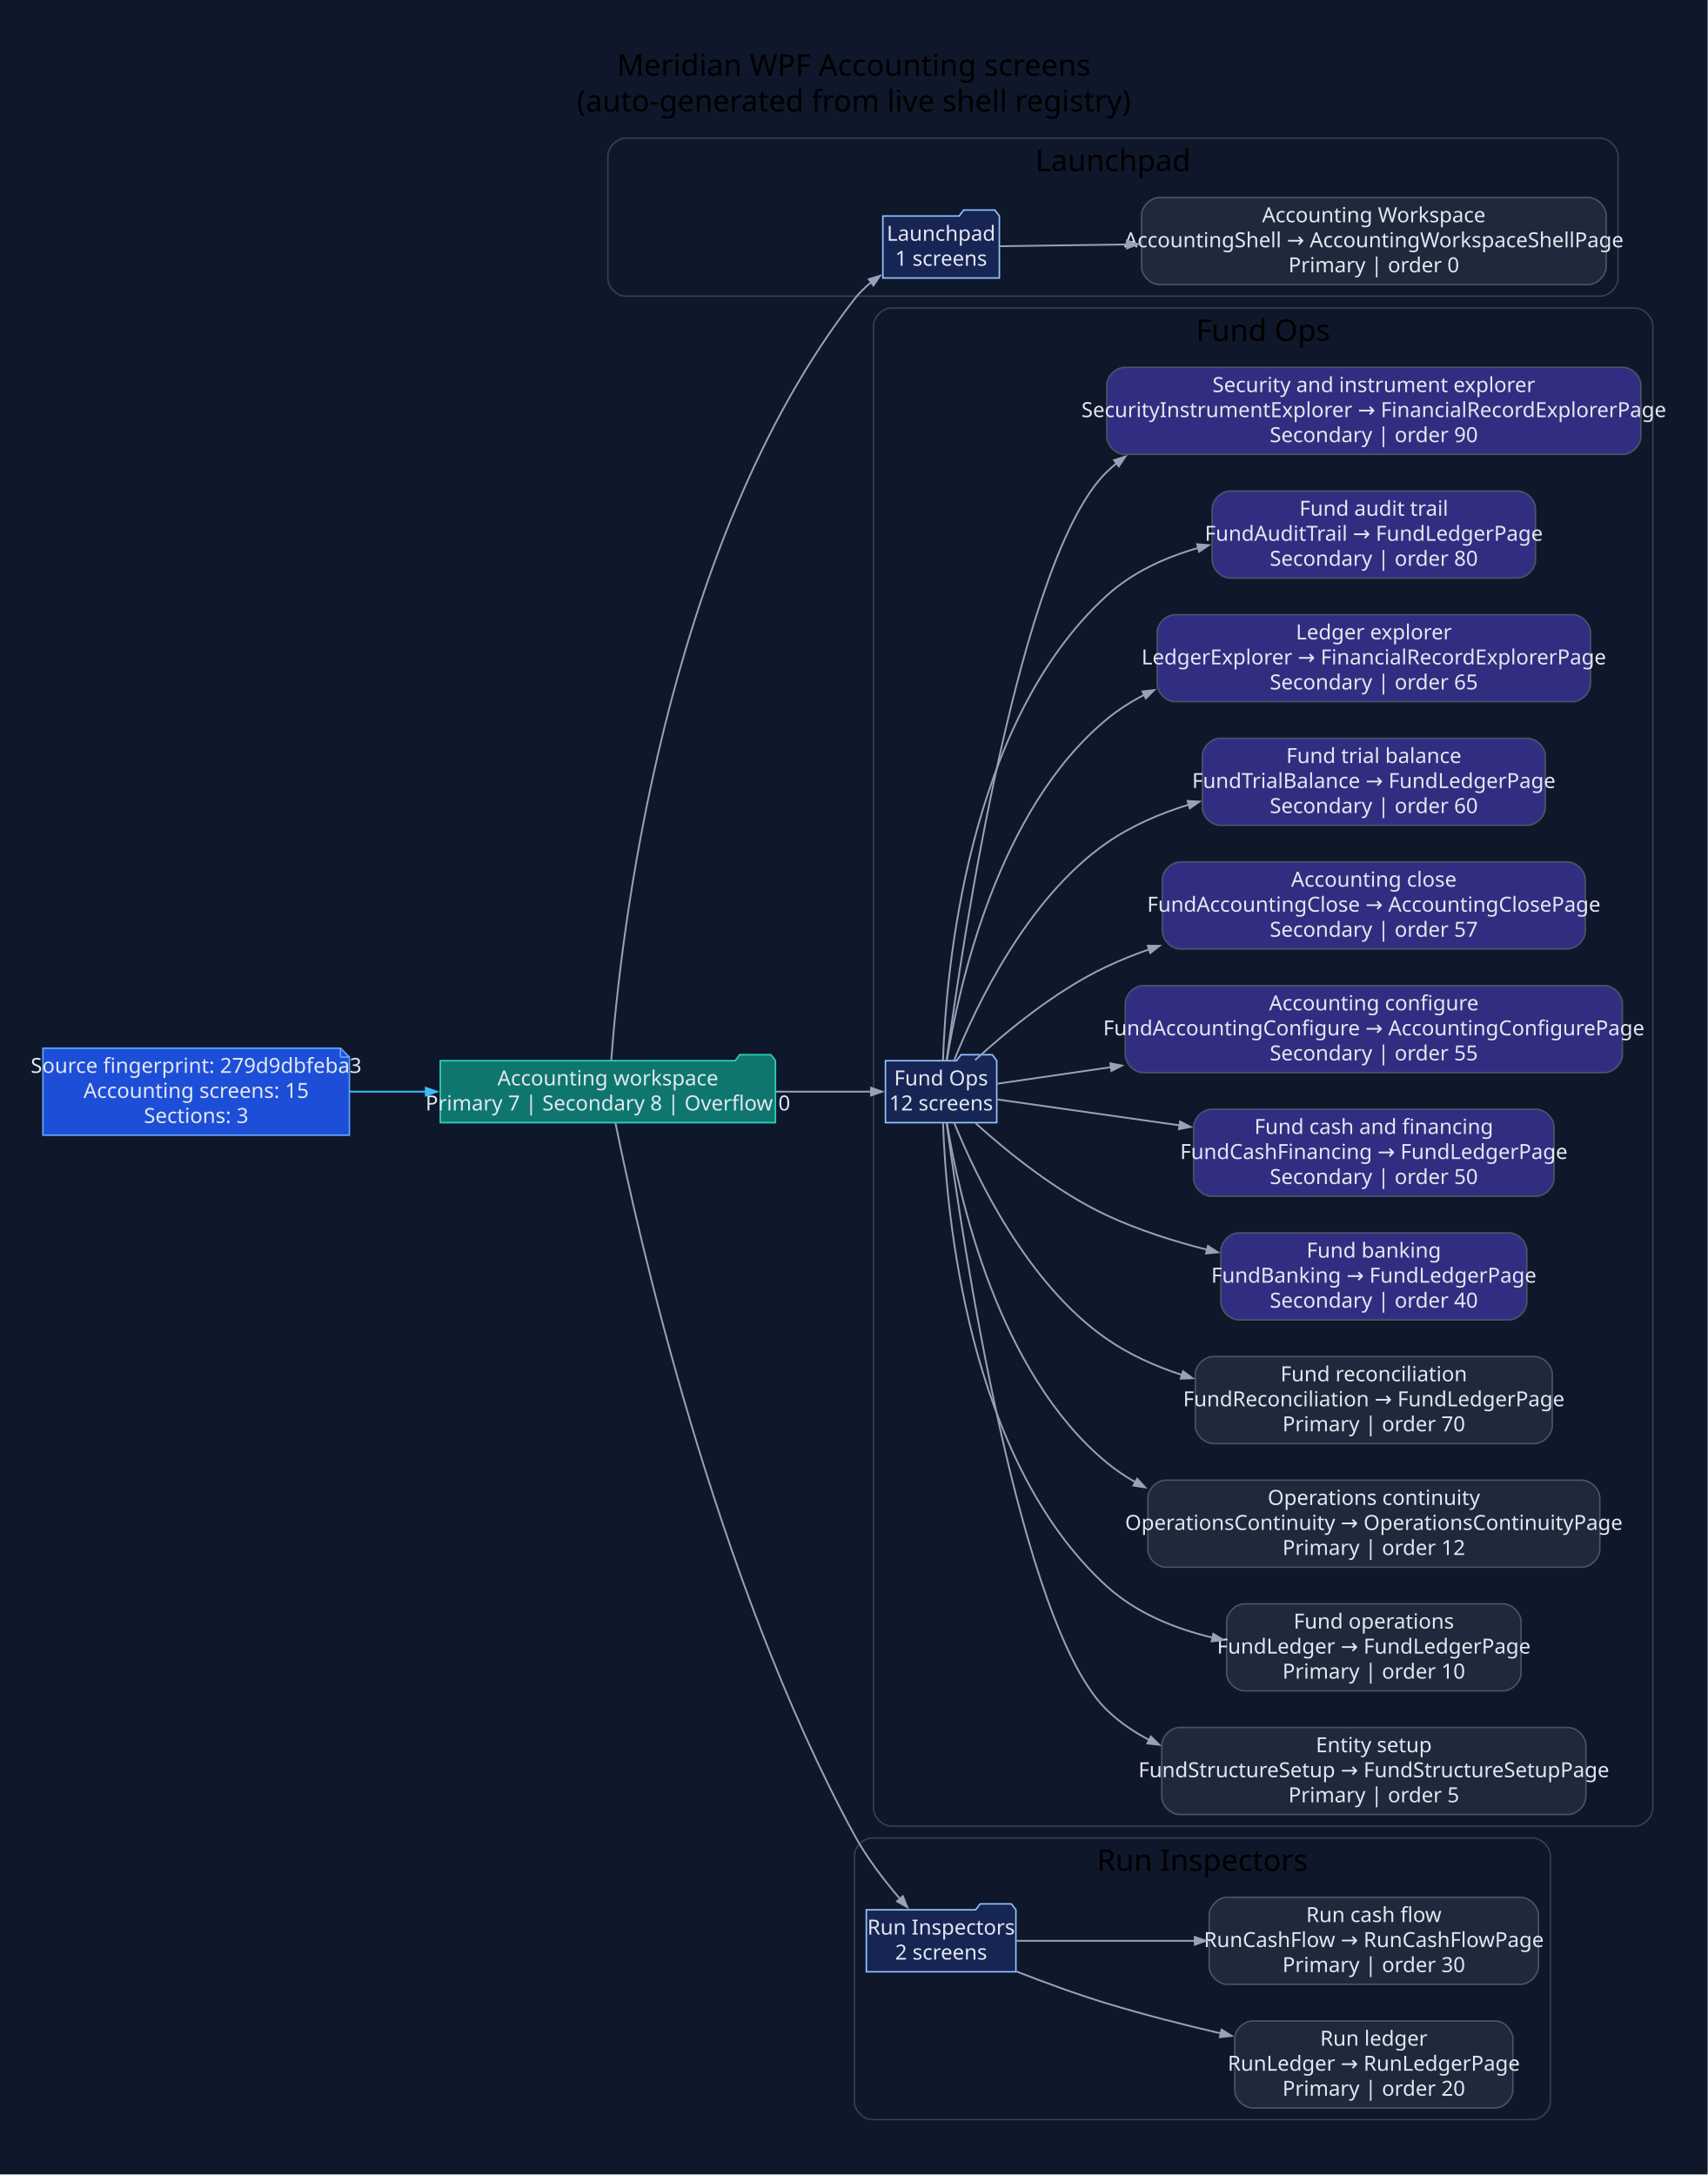
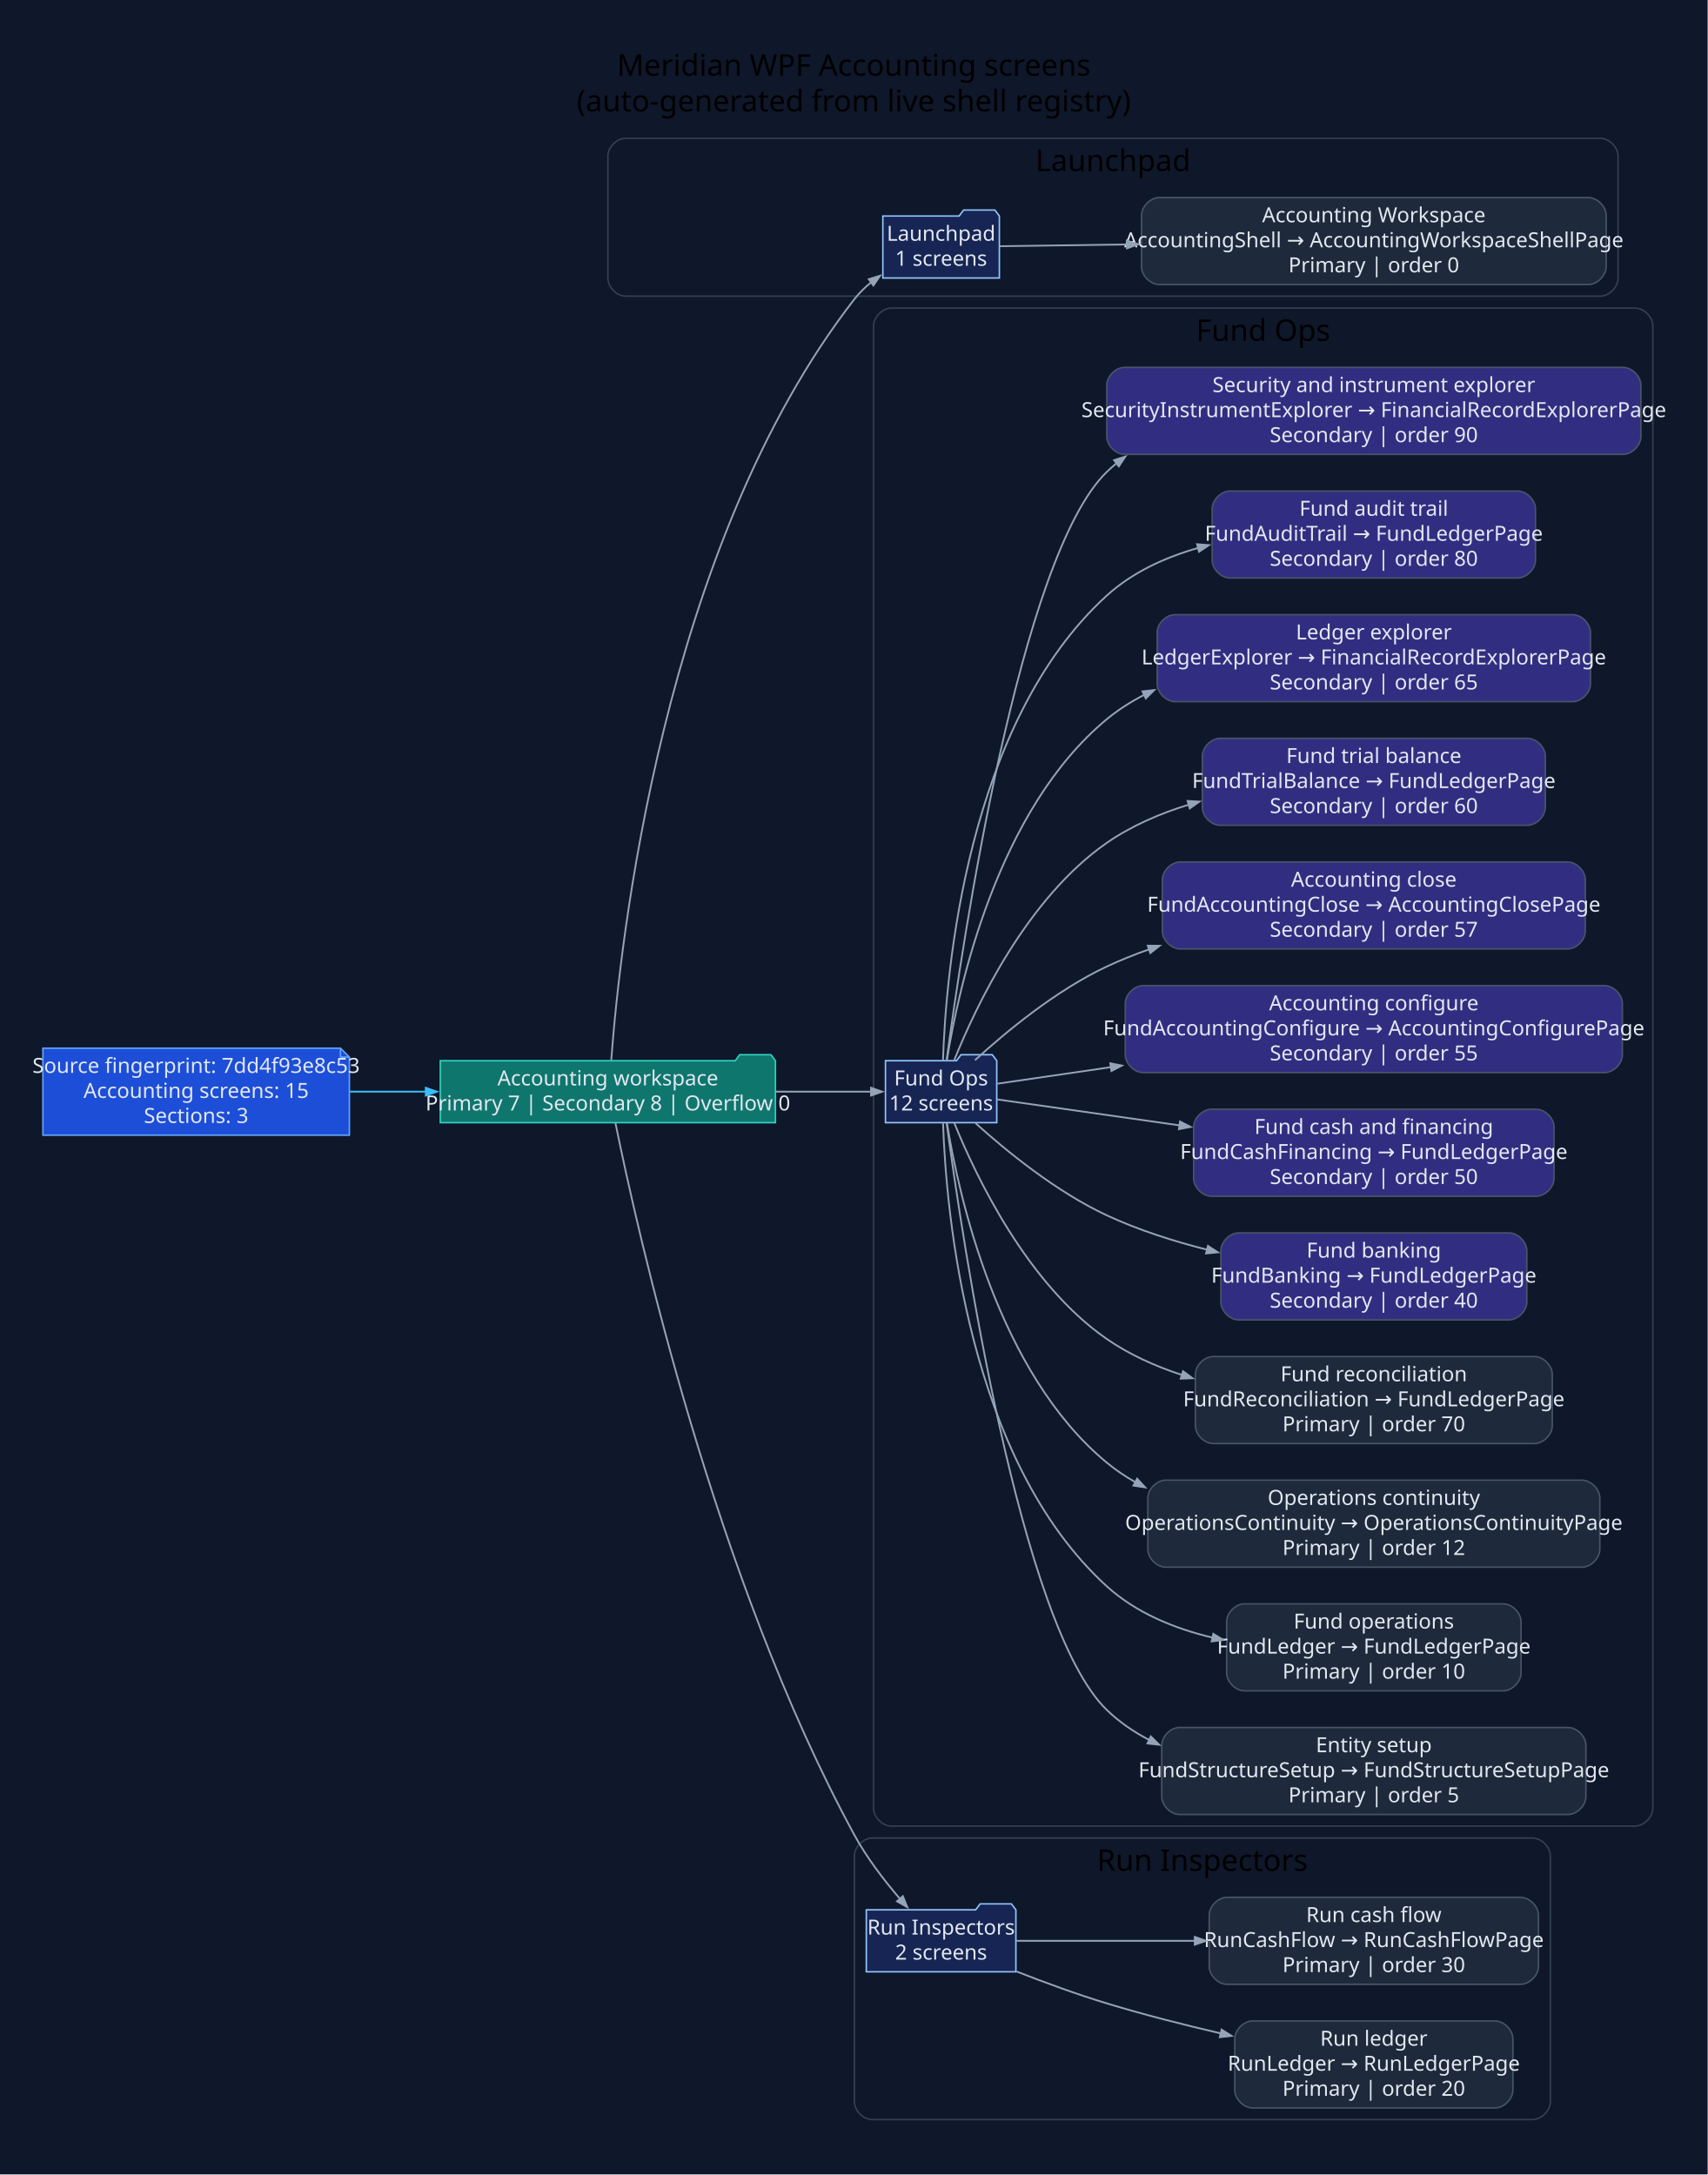
<svg xmlns="http://www.w3.org/2000/svg" width="1146pt" height="1460pt" viewBox="0.00 0.00 1146.00 1460.00">
  <g id="graph0" class="graph" transform="scale(1 1) rotate(0) translate(28.8 1430.8)">
    <polygon fill="#0f172a" stroke="none" points="-28.8,28.8 -28.8,-1430.8 1117.36,-1430.8 1117.36,28.8 -28.8,28.8" />
    <text xml:space="preserve" text-anchor="middle" x="544.28" y="-1380" font-family="Segoe UI" font-size="20.00">Meridian WPF Accounting screens</text>
    <text xml:space="preserve" text-anchor="middle" x="544.28" y="-1356" font-family="Segoe UI" font-size="20.00">(auto-generated from live shell registry)</text>
    <g id="clust1" class="cluster">
      <path fill="#0f172a" stroke="#334155" d="M391.2,-1232C391.2,-1232 1045.24,-1232 1045.24,-1232 1051.24,-1232 1057.24,-1238 1057.24,-1244 1057.24,-1244 1057.24,-1326 1057.24,-1326 1057.24,-1332 1051.24,-1338 1045.24,-1338 1045.24,-1338 391.2,-1338 391.2,-1338 385.2,-1338 379.2,-1332 379.2,-1326 379.2,-1326 379.2,-1244 379.2,-1244 379.2,-1238 385.2,-1232 391.2,-1232" />
      <text xml:space="preserve" text-anchor="middle" x="718.22" y="-1316" font-family="Segoe UI" font-size="20.00">Launchpad</text>
    </g>
    <g id="clust2" class="cluster">
      <path fill="#0f172a" stroke="#334155" d="M569.51,-205C569.51,-205 1068.56,-205 1068.56,-205 1074.56,-205 1080.56,-211 1080.56,-217 1080.56,-217 1080.56,-1212 1080.56,-1212 1080.56,-1218 1074.56,-1224 1068.56,-1224 1068.56,-1224 569.51,-1224 569.51,-1224 563.51,-1224 557.51,-1218 557.51,-1212 557.51,-1212 557.51,-217 557.51,-217 557.51,-211 563.51,-205 569.51,-205" />
      <text xml:space="preserve" text-anchor="middle" x="819.03" y="-1202" font-family="Segoe UI" font-size="20.00">Fund Ops</text>
    </g>
    <g id="clust3" class="cluster">
      <path fill="#0f172a" stroke="#334155" d="M556.67,-8C556.67,-8 999.78,-8 999.78,-8 1005.78,-8 1011.78,-14 1011.78,-20 1011.78,-20 1011.78,-185 1011.78,-185 1011.78,-191 1005.78,-197 999.78,-197 999.78,-197 556.67,-197 556.67,-197 550.67,-197 544.67,-191 544.67,-185 544.67,-185 544.67,-20 544.67,-20 544.67,-14 550.67,-8 556.67,-8" />
      <text xml:space="preserve" text-anchor="middle" x="778.23" y="-175" font-family="Segoe UI" font-size="20.00">Run Inspectors</text>
    </g>
    <g id="node1" class="node">
      <polygon fill="#1d4ed8" stroke="#60a5fa" points="199.72,-727.2 0,-727.2 0,-668.8 205.72,-668.8 205.72,-721.2 199.72,-727.2" />
      <polyline fill="none" stroke="#60a5fa" points="199.72,-727.2 199.72,-721.2" />
      <polyline fill="none" stroke="#60a5fa" points="205.72,-721.2 199.72,-721.2" />
-       <text xml:space="preserve" text-anchor="middle" x="102.86" y="-710.6" font-family="Segoe UI" font-size="14.00" fill="#e2e8f0">Source fingerprint: 279d9dbfeba3</text>
+       <text xml:space="preserve" text-anchor="middle" x="102.86" y="-710.6" font-family="Segoe UI" font-size="14.00" fill="#e2e8f0">Source fingerprint: 7dd4f93e8c53</text>
      <text xml:space="preserve" text-anchor="middle" x="102.86" y="-693.8" font-family="Segoe UI" font-size="14.00" fill="#e2e8f0">Accounting screens: 15</text>
      <text xml:space="preserve" text-anchor="middle" x="102.86" y="-677" font-family="Segoe UI" font-size="14.00" fill="#e2e8f0">Sections: 3</text>
    </g>
    <g id="node2" class="node">
      <polygon fill="#0f766e" stroke="#2dd4bf" points="491.67,-718.8 488.67,-722.8 467.67,-722.8 464.67,-718.8 266.72,-718.8 266.72,-677.2 491.67,-677.2 491.67,-718.8" />
      <text xml:space="preserve" text-anchor="middle" x="379.2" y="-702.2" font-family="Segoe UI" font-size="14.00" fill="#e2e8f0">Accounting workspace</text>
      <text xml:space="preserve" text-anchor="middle" x="379.2" y="-685.4" font-family="Segoe UI" font-size="14.00" fill="#e2e8f0">Primary 7 | Secondary 8 | Overflow 0</text>
    </g>
    <g id="edge1" class="edge">
      <path fill="none" stroke="#38bdf8" stroke-width="1.2" d="M206.01,-698C222.75,-698 240.23,-698 257.36,-698" />
      <polygon fill="#38bdf8" stroke="#38bdf8" stroke-width="1.2" points="256.97,-700.63 264.47,-698 256.97,-695.38 256.97,-700.63" />
    </g>
    <g id="node3" class="node">
      <polygon fill="#172554" stroke="#93c5fd" points="641.96,-1285.8 638.96,-1289.8 617.96,-1289.8 614.96,-1285.8 563.76,-1285.8 563.76,-1244.2 641.96,-1244.2 641.96,-1285.8" />
      <text xml:space="preserve" text-anchor="middle" x="602.86" y="-1269.2" font-family="Segoe UI" font-size="14.00" fill="#e2e8f0">Launchpad</text>
      <text xml:space="preserve" text-anchor="middle" x="602.86" y="-1252.4" font-family="Segoe UI" font-size="14.00" fill="#e2e8f0">1 screens</text>
    </g>
    <g id="edge2" class="edge">
      <path fill="none" stroke="#94a3b8" stroke-width="1.2" d="M381.48,-719.21C387.14,-796.05 415.64,-1063.98 544.67,-1230 547.92,-1234.18 551.82,-1237.98 556.04,-1241.4" />
      <polygon fill="#94a3b8" stroke="#94a3b8" stroke-width="1.2" points="554.32,-1243.39 561.91,-1245.73 557.43,-1239.17 554.32,-1243.39" />
    </g>
    <g id="node5" class="node">
      <polygon fill="#172554" stroke="#93c5fd" points="640.21,-718.8 637.21,-722.8 616.21,-722.8 613.21,-718.8 565.51,-718.8 565.51,-677.2 640.21,-677.2 640.21,-718.8" />
      <text xml:space="preserve" text-anchor="middle" x="602.86" y="-702.2" font-family="Segoe UI" font-size="14.00" fill="#e2e8f0">Fund Ops</text>
      <text xml:space="preserve" text-anchor="middle" x="602.86" y="-685.4" font-family="Segoe UI" font-size="14.00" fill="#e2e8f0">12 screens</text>
    </g>
    <g id="edge4" class="edge">
      <path fill="none" stroke="#94a3b8" stroke-width="1.2" d="M492,-698C514.65,-698 537.23,-698 555.99,-698" />
      <polygon fill="#94a3b8" stroke="#94a3b8" stroke-width="1.2" points="555.83,-700.63 563.33,-698 555.83,-695.38 555.83,-700.63" />
    </g>
    <g id="node18" class="node">
      <polygon fill="#172554" stroke="#93c5fd" points="653.05,-148.8 650.05,-152.8 629.05,-152.8 626.05,-148.8 552.67,-148.8 552.67,-107.2 653.05,-107.2 653.05,-148.8" />
      <text xml:space="preserve" text-anchor="middle" x="602.86" y="-132.2" font-family="Segoe UI" font-size="14.00" fill="#e2e8f0">Run Inspectors</text>
      <text xml:space="preserve" text-anchor="middle" x="602.86" y="-115.4" font-family="Segoe UI" font-size="14.00" fill="#e2e8f0">2 screens</text>
    </g>
    <g id="edge17" class="edge">
      <path fill="none" stroke="#94a3b8" stroke-width="1.2" d="M384.29,-676.96C398.64,-606.14 450.95,-371.27 544.67,-199 552.95,-183.77 564.62,-168.58 575.25,-156.18" />
      <polygon fill="#94a3b8" stroke="#94a3b8" stroke-width="1.2" points="577.18,-157.96 580.16,-150.59 573.24,-154.49 577.18,-157.96" />
    </g>
    <g id="node4" class="node">
      <path fill="#1e293b" stroke="#475569" d="M1037.24,-1298.2C1037.24,-1298.2 749.37,-1298.2 749.37,-1298.2 743.37,-1298.2 737.37,-1292.2 737.37,-1286.2 737.37,-1286.2 737.37,-1251.8 737.37,-1251.8 737.37,-1245.8 743.37,-1239.8 749.37,-1239.8 749.37,-1239.8 1037.24,-1239.8 1037.24,-1239.8 1043.24,-1239.8 1049.24,-1245.8 1049.24,-1251.8 1049.24,-1251.8 1049.24,-1286.2 1049.24,-1286.2 1049.24,-1292.2 1043.24,-1298.2 1037.24,-1298.2" />
      <text xml:space="preserve" text-anchor="middle" x="893.3" y="-1281.6" font-family="Segoe UI" font-size="14.00" fill="#e2e8f0">Accounting Workspace</text>
      <text xml:space="preserve" text-anchor="middle" x="893.3" y="-1264.8" font-family="Segoe UI" font-size="14.00" fill="#e2e8f0">AccountingShell → AccountingWorkspaceShellPage</text>
      <text xml:space="preserve" text-anchor="middle" x="893.3" y="-1248" font-family="Segoe UI" font-size="14.00" fill="#e2e8f0">Primary | order 0</text>
    </g>
    <g id="edge3" class="edge">
      <path fill="none" stroke="#94a3b8" stroke-width="1.2" d="M642.16,-1265.53C665,-1265.85 695.72,-1266.27 727.81,-1266.72" />
      <polygon fill="#94a3b8" stroke="#94a3b8" stroke-width="1.2" points="727.54,-1269.34 735.08,-1266.82 727.62,-1264.09 727.54,-1269.34" />
    </g>
    <g id="node6" class="node">
      <path fill="#1e293b" stroke="#475569" d="M1023.65,-271.2C1023.65,-271.2 762.95,-271.2 762.95,-271.2 756.95,-271.2 750.95,-265.2 750.95,-259.2 750.95,-259.2 750.95,-224.8 750.95,-224.8 750.95,-218.8 756.95,-212.8 762.95,-212.8 762.95,-212.8 1023.65,-212.8 1023.65,-212.8 1029.65,-212.8 1035.65,-218.8 1035.65,-224.8 1035.65,-224.8 1035.65,-259.2 1035.65,-259.2 1035.65,-265.2 1029.65,-271.2 1023.65,-271.2" />
      <text xml:space="preserve" text-anchor="middle" x="893.3" y="-254.6" font-family="Segoe UI" font-size="14.00" fill="#e2e8f0">Entity setup</text>
      <text xml:space="preserve" text-anchor="middle" x="893.3" y="-237.8" font-family="Segoe UI" font-size="14.00" fill="#e2e8f0">FundStructureSetup → FundStructureSetupPage</text>
      <text xml:space="preserve" text-anchor="middle" x="893.3" y="-221" font-family="Segoe UI" font-size="14.00" fill="#e2e8f0">Primary | order 5</text>
    </g>
    <g id="edge5" class="edge">
      <path fill="none" stroke="#94a3b8" stroke-width="1.2" d="M606.6,-676.75C616.89,-600.11 655.71,-339.42 714.05,-283 722.51,-274.82 732.25,-268.15 742.73,-262.72" />
      <polygon fill="#94a3b8" stroke="#94a3b8" stroke-width="1.2" points="743.62,-265.21 749.24,-259.6 741.35,-260.47 743.62,-265.21" />
    </g>
    <g id="node7" class="node">
      <path fill="#1e293b" stroke="#475569" d="M980.09,-354.2C980.09,-354.2 806.52,-354.2 806.52,-354.2 800.52,-354.2 794.52,-348.2 794.52,-342.2 794.52,-342.2 794.52,-307.8 794.52,-307.8 794.52,-301.8 800.52,-295.8 806.52,-295.8 806.52,-295.8 980.09,-295.8 980.09,-295.8 986.09,-295.8 992.09,-301.8 992.09,-307.8 992.09,-307.8 992.09,-342.2 992.09,-342.2 992.09,-348.2 986.09,-354.2 980.09,-354.2" />
      <text xml:space="preserve" text-anchor="middle" x="893.3" y="-337.6" font-family="Segoe UI" font-size="14.00" fill="#e2e8f0">Fund operations</text>
      <text xml:space="preserve" text-anchor="middle" x="893.3" y="-320.8" font-family="Segoe UI" font-size="14.00" fill="#e2e8f0">FundLedger → FundLedgerPage</text>
      <text xml:space="preserve" text-anchor="middle" x="893.3" y="-304" font-family="Segoe UI" font-size="14.00" fill="#e2e8f0">Primary | order 10</text>
    </g>
    <g id="edge6" class="edge">
      <path fill="none" stroke="#94a3b8" stroke-width="1.2" d="M604.16,-676.75C606.2,-617.85 620.39,-451.21 714.05,-366 733.59,-348.22 759.25,-337.67 785,-331.52" />
      <polygon fill="#94a3b8" stroke="#94a3b8" stroke-width="1.2" points="785.56,-334.09 792.32,-329.92 784.44,-328.96 785.56,-334.09" />
    </g>
    <g id="node8" class="node">
      <path fill="#1e293b" stroke="#475569" d="M1032.98,-437.2C1032.98,-437.2 753.62,-437.2 753.62,-437.2 747.62,-437.2 741.62,-431.2 741.62,-425.2 741.62,-425.2 741.62,-390.8 741.62,-390.8 741.62,-384.8 747.62,-378.8 753.62,-378.8 753.62,-378.8 1032.98,-378.8 1032.98,-378.8 1038.98,-378.8 1044.98,-384.8 1044.98,-390.8 1044.98,-390.8 1044.98,-425.2 1044.98,-425.2 1044.98,-431.2 1038.98,-437.2 1032.98,-437.2" />
      <text xml:space="preserve" text-anchor="middle" x="893.3" y="-420.6" font-family="Segoe UI" font-size="14.00" fill="#e2e8f0">Operations continuity</text>
      <text xml:space="preserve" text-anchor="middle" x="893.3" y="-403.8" font-family="Segoe UI" font-size="14.00" fill="#e2e8f0">OperationsContinuity → OperationsContinuityPage</text>
      <text xml:space="preserve" text-anchor="middle" x="893.3" y="-387" font-family="Segoe UI" font-size="14.00" fill="#e2e8f0">Primary | order 12</text>
    </g>
    <g id="edge7" class="edge">
      <path fill="none" stroke="#94a3b8" stroke-width="1.2" d="M606.79,-676.84C614.64,-628.49 640.77,-509.49 714.05,-449 720.03,-444.06 726.5,-439.69 733.3,-435.82" />
      <polygon fill="#94a3b8" stroke="#94a3b8" stroke-width="1.2" points="734.43,-438.2 739.82,-432.37 731.97,-433.56 734.43,-438.2" />
    </g>
    <g id="node9" class="node">
      <path fill="#1e293b" stroke="#475569" d="M1001.09,-520.2C1001.09,-520.2 785.52,-520.2 785.52,-520.2 779.52,-520.2 773.52,-514.2 773.52,-508.2 773.52,-508.2 773.52,-473.8 773.52,-473.8 773.52,-467.8 779.52,-461.8 785.52,-461.8 785.52,-461.8 1001.09,-461.8 1001.09,-461.8 1007.09,-461.8 1013.09,-467.8 1013.09,-473.8 1013.09,-473.8 1013.09,-508.2 1013.09,-508.2 1013.09,-514.2 1007.09,-520.2 1001.09,-520.2" />
      <text xml:space="preserve" text-anchor="middle" x="893.3" y="-503.6" font-family="Segoe UI" font-size="14.00" fill="#e2e8f0">Fund reconciliation</text>
      <text xml:space="preserve" text-anchor="middle" x="893.3" y="-486.8" font-family="Segoe UI" font-size="14.00" fill="#e2e8f0">FundReconciliation → FundLedgerPage</text>
      <text xml:space="preserve" text-anchor="middle" x="893.3" y="-470" font-family="Segoe UI" font-size="14.00" fill="#e2e8f0">Primary | order 70</text>
    </g>
    <g id="edge8" class="edge">
      <path fill="none" stroke="#94a3b8" stroke-width="1.2" d="M611.73,-676.92C626.22,-641.19 660.58,-569.01 714.05,-532 729.19,-521.52 746.63,-513.68 764.54,-507.83" />
      <polygon fill="#94a3b8" stroke="#94a3b8" stroke-width="1.2" points="765.23,-510.36 771.62,-505.64 763.68,-505.34 765.23,-510.36" />
    </g>
    <g id="node10" class="node">
      <path fill="#312e81" stroke="#475569" d="M983.99,-603.2C983.99,-603.2 802.62,-603.2 802.62,-603.2 796.62,-603.2 790.62,-597.2 790.62,-591.2 790.62,-591.2 790.62,-556.8 790.62,-556.8 790.62,-550.8 796.62,-544.8 802.62,-544.8 802.62,-544.8 983.99,-544.8 983.99,-544.8 989.99,-544.8 995.99,-550.8 995.99,-556.8 995.99,-556.8 995.99,-591.2 995.99,-591.2 995.99,-597.2 989.99,-603.2 983.99,-603.2" />
      <text xml:space="preserve" text-anchor="middle" x="893.3" y="-586.6" font-family="Segoe UI" font-size="14.00" fill="#e2e8f0">Fund banking</text>
      <text xml:space="preserve" text-anchor="middle" x="893.3" y="-569.8" font-family="Segoe UI" font-size="14.00" fill="#e2e8f0">FundBanking → FundLedgerPage</text>
      <text xml:space="preserve" text-anchor="middle" x="893.3" y="-553" font-family="Segoe UI" font-size="14.00" fill="#e2e8f0">Secondary | order 40</text>
    </g>
    <g id="edge9" class="edge">
      <path fill="none" stroke="#94a3b8" stroke-width="1.2" d="M626.07,-676.75C647.1,-657.79 680.4,-630.67 714.05,-615 735.11,-605.19 758.69,-597.64 781.62,-591.86" />
      <polygon fill="#94a3b8" stroke="#94a3b8" stroke-width="1.2" points="781.95,-594.48 788.61,-590.16 780.71,-589.38 781.95,-594.48" />
    </g>
    <g id="node11" class="node">
      <path fill="#312e81" stroke="#475569" d="M1002.26,-686.2C1002.26,-686.2 784.34,-686.2 784.34,-686.2 778.34,-686.2 772.34,-680.2 772.34,-674.2 772.34,-674.2 772.34,-639.8 772.34,-639.8 772.34,-633.8 778.34,-627.8 784.34,-627.8 784.34,-627.8 1002.26,-627.8 1002.26,-627.8 1008.26,-627.8 1014.26,-633.8 1014.26,-639.8 1014.26,-639.8 1014.26,-674.2 1014.26,-674.2 1014.26,-680.2 1008.26,-686.2 1002.26,-686.2" />
      <text xml:space="preserve" text-anchor="middle" x="893.3" y="-669.6" font-family="Segoe UI" font-size="14.00" fill="#e2e8f0">Fund cash and financing</text>
      <text xml:space="preserve" text-anchor="middle" x="893.3" y="-652.8" font-family="Segoe UI" font-size="14.00" fill="#e2e8f0">FundCashFinancing → FundLedgerPage</text>
      <text xml:space="preserve" text-anchor="middle" x="893.3" y="-636" font-family="Segoe UI" font-size="14.00" fill="#e2e8f0">Secondary | order 50</text>
    </g>
    <g id="edge10" class="edge">
      <path fill="none" stroke="#94a3b8" stroke-width="1.2" d="M640.68,-692.77C671.8,-688.34 718.31,-681.73 762.9,-675.39" />
      <polygon fill="#94a3b8" stroke="#94a3b8" stroke-width="1.2" points="763.23,-678 770.29,-674.34 762.49,-672.8 763.23,-678" />
    </g>
    <g id="node12" class="node">
      <path fill="#312e81" stroke="#475569" d="M1048.13,-769.2C1048.13,-769.2 738.47,-769.2 738.47,-769.2 732.47,-769.2 726.47,-763.2 726.47,-757.2 726.47,-757.2 726.47,-722.8 726.47,-722.8 726.47,-716.8 732.47,-710.8 738.47,-710.8 738.47,-710.8 1048.13,-710.8 1048.13,-710.8 1054.13,-710.8 1060.13,-716.8 1060.13,-722.8 1060.13,-722.8 1060.13,-757.2 1060.13,-757.2 1060.13,-763.2 1054.13,-769.2 1048.13,-769.2" />
      <text xml:space="preserve" text-anchor="middle" x="893.3" y="-752.6" font-family="Segoe UI" font-size="14.00" fill="#e2e8f0">Accounting configure</text>
      <text xml:space="preserve" text-anchor="middle" x="893.3" y="-735.8" font-family="Segoe UI" font-size="14.00" fill="#e2e8f0">FundAccountingConfigure → AccountingConfigurePage</text>
      <text xml:space="preserve" text-anchor="middle" x="893.3" y="-719" font-family="Segoe UI" font-size="14.00" fill="#e2e8f0">Secondary | order 55</text>
    </g>
    <g id="edge11" class="edge">
      <path fill="none" stroke="#94a3b8" stroke-width="1.2" d="M640.68,-703.36C661.12,-706.34 688.2,-710.28 717.02,-714.48" />
      <polygon fill="#94a3b8" stroke="#94a3b8" stroke-width="1.2" points="716.41,-717.04 724.21,-715.52 717.17,-711.85 716.41,-717.04" />
    </g>
    <g id="node13" class="node">
      <path fill="#312e81" stroke="#475569" d="M1023.26,-852.2C1023.26,-852.2 763.34,-852.2 763.34,-852.2 757.34,-852.2 751.34,-846.2 751.34,-840.2 751.34,-840.2 751.34,-805.8 751.34,-805.8 751.34,-799.8 757.34,-793.8 763.34,-793.8 763.34,-793.8 1023.26,-793.8 1023.26,-793.8 1029.26,-793.8 1035.26,-799.8 1035.26,-805.8 1035.26,-805.8 1035.26,-840.2 1035.26,-840.2 1035.26,-846.2 1029.26,-852.2 1023.26,-852.2" />
      <text xml:space="preserve" text-anchor="middle" x="893.3" y="-835.6" font-family="Segoe UI" font-size="14.00" fill="#e2e8f0">Accounting close</text>
      <text xml:space="preserve" text-anchor="middle" x="893.3" y="-818.8" font-family="Segoe UI" font-size="14.00" fill="#e2e8f0">FundAccountingClose → AccountingClosePage</text>
      <text xml:space="preserve" text-anchor="middle" x="893.3" y="-802" font-family="Segoe UI" font-size="14.00" fill="#e2e8f0">Secondary | order 57</text>
    </g>
    <g id="edge12" class="edge">
      <path fill="none" stroke="#94a3b8" stroke-width="1.2" d="M625.61,-719.14C646.59,-738.35 680.08,-766.06 714.05,-782 723.16,-786.28 732.76,-790.12 742.57,-793.58" />
      <polygon fill="#94a3b8" stroke="#94a3b8" stroke-width="1.2" points="741.57,-796.02 749.52,-795.94 743.26,-791.04 741.57,-796.02" />
    </g>
    <g id="node14" class="node">
      <path fill="#312e81" stroke="#475569" d="M996.41,-935.2C996.41,-935.2 790.19,-935.2 790.19,-935.2 784.19,-935.2 778.19,-929.2 778.19,-923.2 778.19,-923.2 778.19,-888.8 778.19,-888.8 778.19,-882.8 784.19,-876.8 790.19,-876.8 790.19,-876.8 996.41,-876.8 996.41,-876.8 1002.41,-876.8 1008.41,-882.8 1008.41,-888.8 1008.41,-888.8 1008.41,-923.2 1008.41,-923.2 1008.41,-929.2 1002.41,-935.2 996.41,-935.2" />
      <text xml:space="preserve" text-anchor="middle" x="893.3" y="-918.6" font-family="Segoe UI" font-size="14.00" fill="#e2e8f0">Fund trial balance</text>
      <text xml:space="preserve" text-anchor="middle" x="893.3" y="-901.8" font-family="Segoe UI" font-size="14.00" fill="#e2e8f0">FundTrialBalance → FundLedgerPage</text>
      <text xml:space="preserve" text-anchor="middle" x="893.3" y="-885" font-family="Segoe UI" font-size="14.00" fill="#e2e8f0">Secondary | order 60</text>
    </g>
    <g id="edge13" class="edge">
      <path fill="none" stroke="#94a3b8" stroke-width="1.2" d="M611.7,-719.21C626.12,-755.15 660.4,-827.76 714.05,-865 730.52,-876.44 749.72,-884.73 769.29,-890.72" />
      <polygon fill="#94a3b8" stroke="#94a3b8" stroke-width="1.2" points="768.31,-893.17 776.25,-892.73 769.77,-888.13 768.31,-893.17" />
    </g>
    <g id="node15" class="node">
      <path fill="#312e81" stroke="#475569" d="M1026.72,-1018.2C1026.72,-1018.2 759.88,-1018.2 759.88,-1018.2 753.88,-1018.2 747.88,-1012.2 747.88,-1006.2 747.88,-1006.2 747.88,-971.8 747.88,-971.8 747.88,-965.8 753.88,-959.8 759.88,-959.8 759.88,-959.8 1026.72,-959.8 1026.72,-959.8 1032.72,-959.8 1038.72,-965.8 1038.72,-971.8 1038.72,-971.8 1038.72,-1006.2 1038.72,-1006.2 1038.72,-1012.2 1032.72,-1018.2 1026.72,-1018.2" />
      <text xml:space="preserve" text-anchor="middle" x="893.3" y="-1001.6" font-family="Segoe UI" font-size="14.00" fill="#e2e8f0">Ledger explorer</text>
      <text xml:space="preserve" text-anchor="middle" x="893.3" y="-984.8" font-family="Segoe UI" font-size="14.00" fill="#e2e8f0">LedgerExplorer → FinancialRecordExplorerPage</text>
      <text xml:space="preserve" text-anchor="middle" x="893.3" y="-968" font-family="Segoe UI" font-size="14.00" fill="#e2e8f0">Secondary | order 65</text>
    </g>
    <g id="edge14" class="edge">
      <path fill="none" stroke="#94a3b8" stroke-width="1.2" d="M606.76,-719.25C614.55,-767.78 640.57,-887.25 714.05,-948 721.73,-954.35 730.21,-959.76 739.17,-964.37" />
      <polygon fill="#94a3b8" stroke="#94a3b8" stroke-width="1.2" points="738,-966.71 745.89,-967.59 740.27,-961.98 738,-966.71" />
    </g>
    <g id="node16" class="node">
      <path fill="#312e81" stroke="#475569" d="M989.81,-1101.2C989.81,-1101.2 796.79,-1101.2 796.79,-1101.2 790.79,-1101.2 784.79,-1095.2 784.79,-1089.2 784.79,-1089.2 784.79,-1054.8 784.79,-1054.8 784.79,-1048.8 790.79,-1042.8 796.79,-1042.8 796.79,-1042.8 989.81,-1042.8 989.81,-1042.8 995.81,-1042.8 1001.81,-1048.8 1001.81,-1054.8 1001.81,-1054.8 1001.81,-1089.2 1001.81,-1089.2 1001.81,-1095.2 995.81,-1101.2 989.81,-1101.2" />
      <text xml:space="preserve" text-anchor="middle" x="893.3" y="-1084.6" font-family="Segoe UI" font-size="14.00" fill="#e2e8f0">Fund audit trail</text>
      <text xml:space="preserve" text-anchor="middle" x="893.3" y="-1067.8" font-family="Segoe UI" font-size="14.00" fill="#e2e8f0">FundAuditTrail → FundLedgerPage</text>
      <text xml:space="preserve" text-anchor="middle" x="893.3" y="-1051" font-family="Segoe UI" font-size="14.00" fill="#e2e8f0">Secondary | order 80</text>
    </g>
    <g id="edge15" class="edge">
      <path fill="none" stroke="#94a3b8" stroke-width="1.2" d="M604.12,-718.89C606.05,-777.58 619.95,-945.31 714.05,-1031 731.15,-1046.57 752.95,-1056.6 775.38,-1062.98" />
      <polygon fill="#94a3b8" stroke="#94a3b8" stroke-width="1.2" points="774.67,-1065.51 782.59,-1064.87 776,-1060.43 774.67,-1065.51" />
    </g>
    <g id="node17" class="node">
      <path fill="#312e81" stroke="#475569" d="M1060.56,-1184.2C1060.56,-1184.2 726.05,-1184.2 726.05,-1184.2 720.05,-1184.2 714.05,-1178.2 714.05,-1172.2 714.05,-1172.2 714.05,-1137.8 714.05,-1137.8 714.05,-1131.8 720.05,-1125.8 726.05,-1125.8 726.05,-1125.8 1060.56,-1125.8 1060.56,-1125.8 1066.56,-1125.8 1072.56,-1131.8 1072.56,-1137.8 1072.56,-1137.8 1072.56,-1172.2 1072.56,-1172.2 1072.56,-1178.2 1066.56,-1184.2 1060.56,-1184.2" />
      <text xml:space="preserve" text-anchor="middle" x="893.3" y="-1167.6" font-family="Segoe UI" font-size="14.00" fill="#e2e8f0">Security and instrument explorer</text>
      <text xml:space="preserve" text-anchor="middle" x="893.3" y="-1150.8" font-family="Segoe UI" font-size="14.00" fill="#e2e8f0">SecurityInstrumentExplorer → FinancialRecordExplorerPage</text>
      <text xml:space="preserve" text-anchor="middle" x="893.3" y="-1134" font-family="Segoe UI" font-size="14.00" fill="#e2e8f0">Secondary | order 90</text>
    </g>
    <g id="edge16" class="edge">
      <path fill="none" stroke="#94a3b8" stroke-width="1.2" d="M606.59,-719.3C616.86,-796.12 655.59,-1057.43 714.05,-1114 716.22,-1116.1 718.47,-1118.1 720.8,-1120" />
      <polygon fill="#94a3b8" stroke="#94a3b8" stroke-width="1.2" points="718.98,-1121.92 726.55,-1124.34 722.14,-1117.73 718.98,-1121.92" />
    </g>
    <g id="node19" class="node">
      <path fill="#1e293b" stroke="#475569" d="M974.64,-74.2C974.64,-74.2 811.97,-74.2 811.97,-74.2 805.97,-74.2 799.97,-68.2 799.97,-62.2 799.97,-62.2 799.97,-27.8 799.97,-27.8 799.97,-21.8 805.97,-15.8 811.97,-15.8 811.97,-15.8 974.64,-15.8 974.64,-15.8 980.64,-15.8 986.64,-21.8 986.64,-27.8 986.64,-27.8 986.64,-62.2 986.64,-62.2 986.64,-68.2 980.64,-74.2 974.64,-74.2" />
      <text xml:space="preserve" text-anchor="middle" x="893.3" y="-57.6" font-family="Segoe UI" font-size="14.00" fill="#e2e8f0">Run ledger</text>
      <text xml:space="preserve" text-anchor="middle" x="893.3" y="-40.8" font-family="Segoe UI" font-size="14.00" fill="#e2e8f0">RunLedger → RunLedgerPage</text>
      <text xml:space="preserve" text-anchor="middle" x="893.3" y="-24" font-family="Segoe UI" font-size="14.00" fill="#e2e8f0">Primary | order 20</text>
    </g>
    <g id="edge18" class="edge">
      <path fill="none" stroke="#94a3b8" stroke-width="1.2" d="M653.54,-107.39C672.31,-100.05 693.97,-92.1 714.05,-86 738.64,-78.52 765.51,-71.67 790.75,-65.81" />
      <polygon fill="#94a3b8" stroke="#94a3b8" stroke-width="1.2" points="791.11,-68.42 797.83,-64.18 789.94,-63.3 791.11,-68.42" />
    </g>
    <g id="node20" class="node">
      <path fill="#1e293b" stroke="#475569" d="M991.78,-157.2C991.78,-157.2 794.82,-157.2 794.82,-157.2 788.82,-157.2 782.82,-151.2 782.82,-145.2 782.82,-145.2 782.82,-110.8 782.82,-110.8 782.82,-104.8 788.82,-98.8 794.82,-98.8 794.82,-98.8 991.78,-98.8 991.78,-98.8 997.78,-98.8 1003.78,-104.8 1003.78,-110.8 1003.78,-110.8 1003.78,-145.2 1003.78,-145.2 1003.78,-151.2 997.78,-157.2 991.78,-157.2" />
      <text xml:space="preserve" text-anchor="middle" x="893.3" y="-140.6" font-family="Segoe UI" font-size="14.00" fill="#e2e8f0">Run cash flow</text>
      <text xml:space="preserve" text-anchor="middle" x="893.3" y="-123.8" font-family="Segoe UI" font-size="14.00" fill="#e2e8f0">RunCashFlow → RunCashFlowPage</text>
      <text xml:space="preserve" text-anchor="middle" x="893.3" y="-107" font-family="Segoe UI" font-size="14.00" fill="#e2e8f0">Primary | order 30</text>
    </g>
    <g id="edge19" class="edge">
      <path fill="none" stroke="#94a3b8" stroke-width="1.2" d="M653.44,-128C686.46,-128 731.32,-128 773.25,-128" />
      <polygon fill="#94a3b8" stroke="#94a3b8" stroke-width="1.2" points="773.11,-130.63 780.61,-128 773.11,-125.38 773.11,-130.63" />
    </g>
  </g>
</svg>
